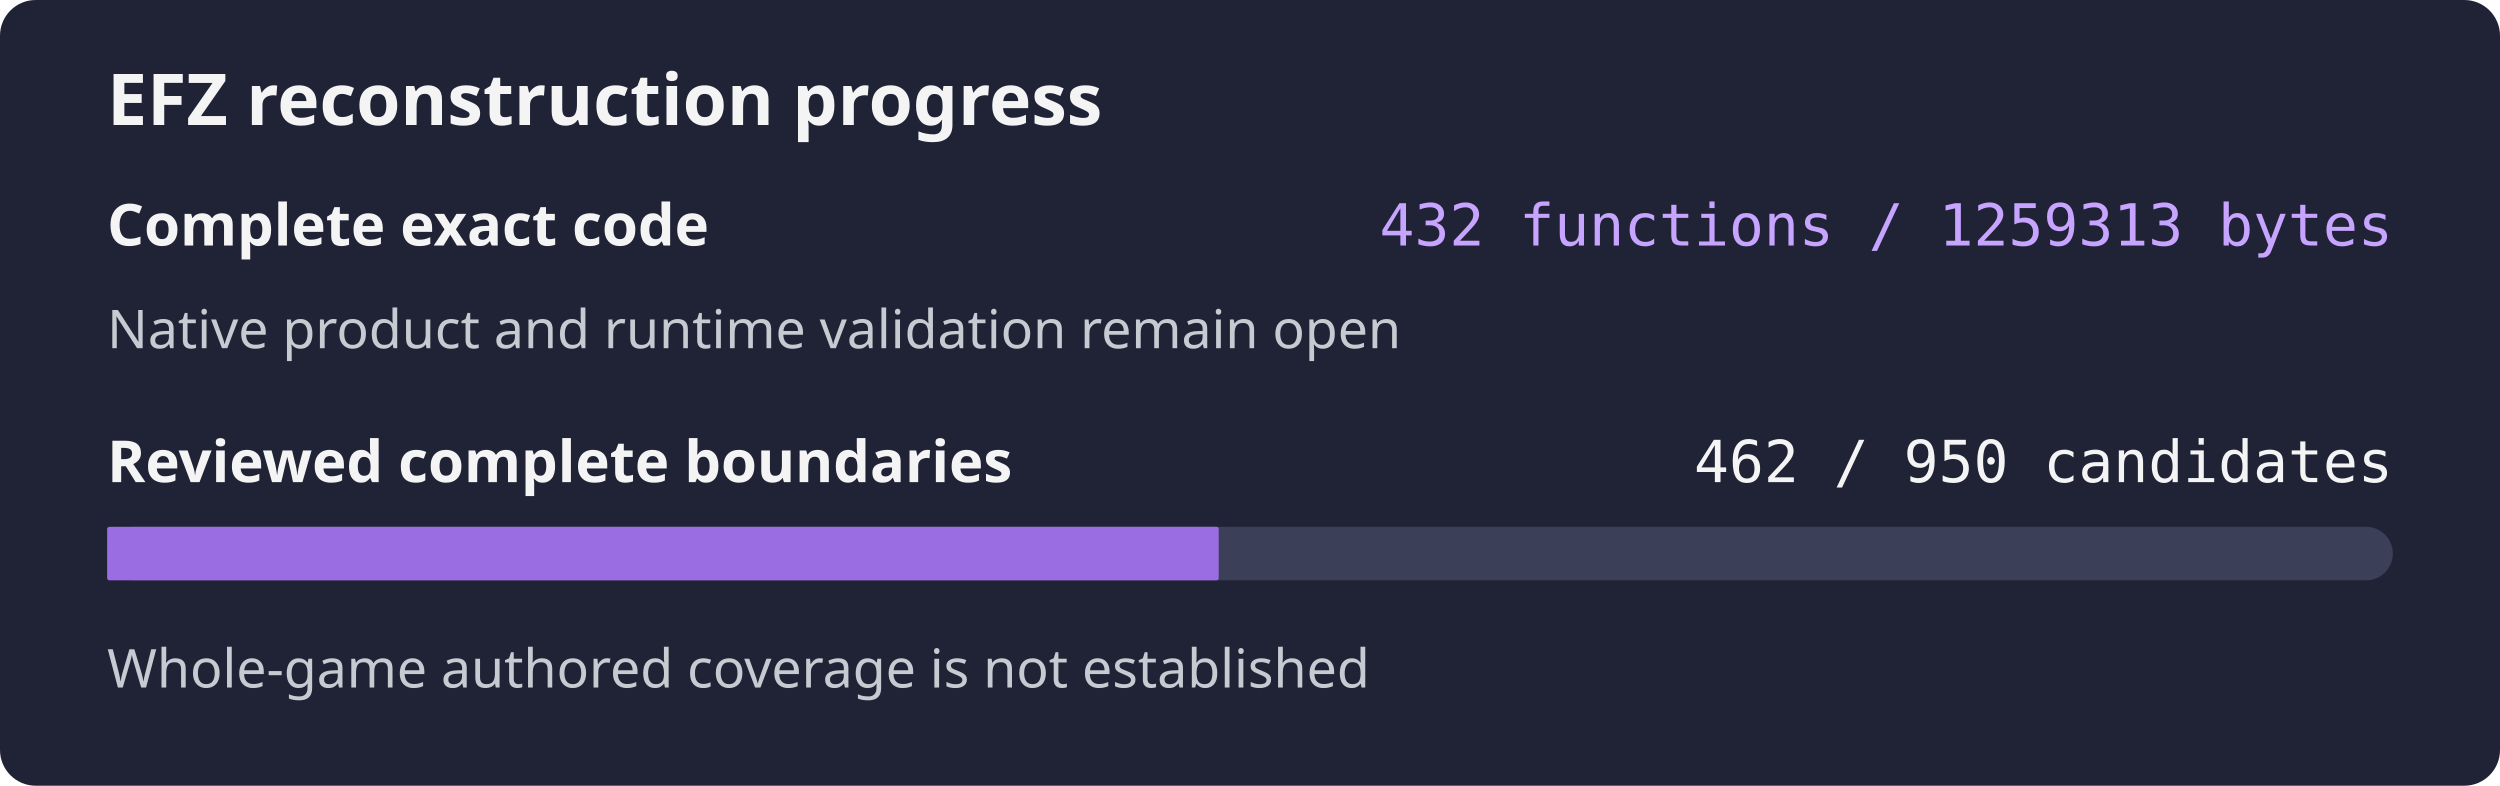
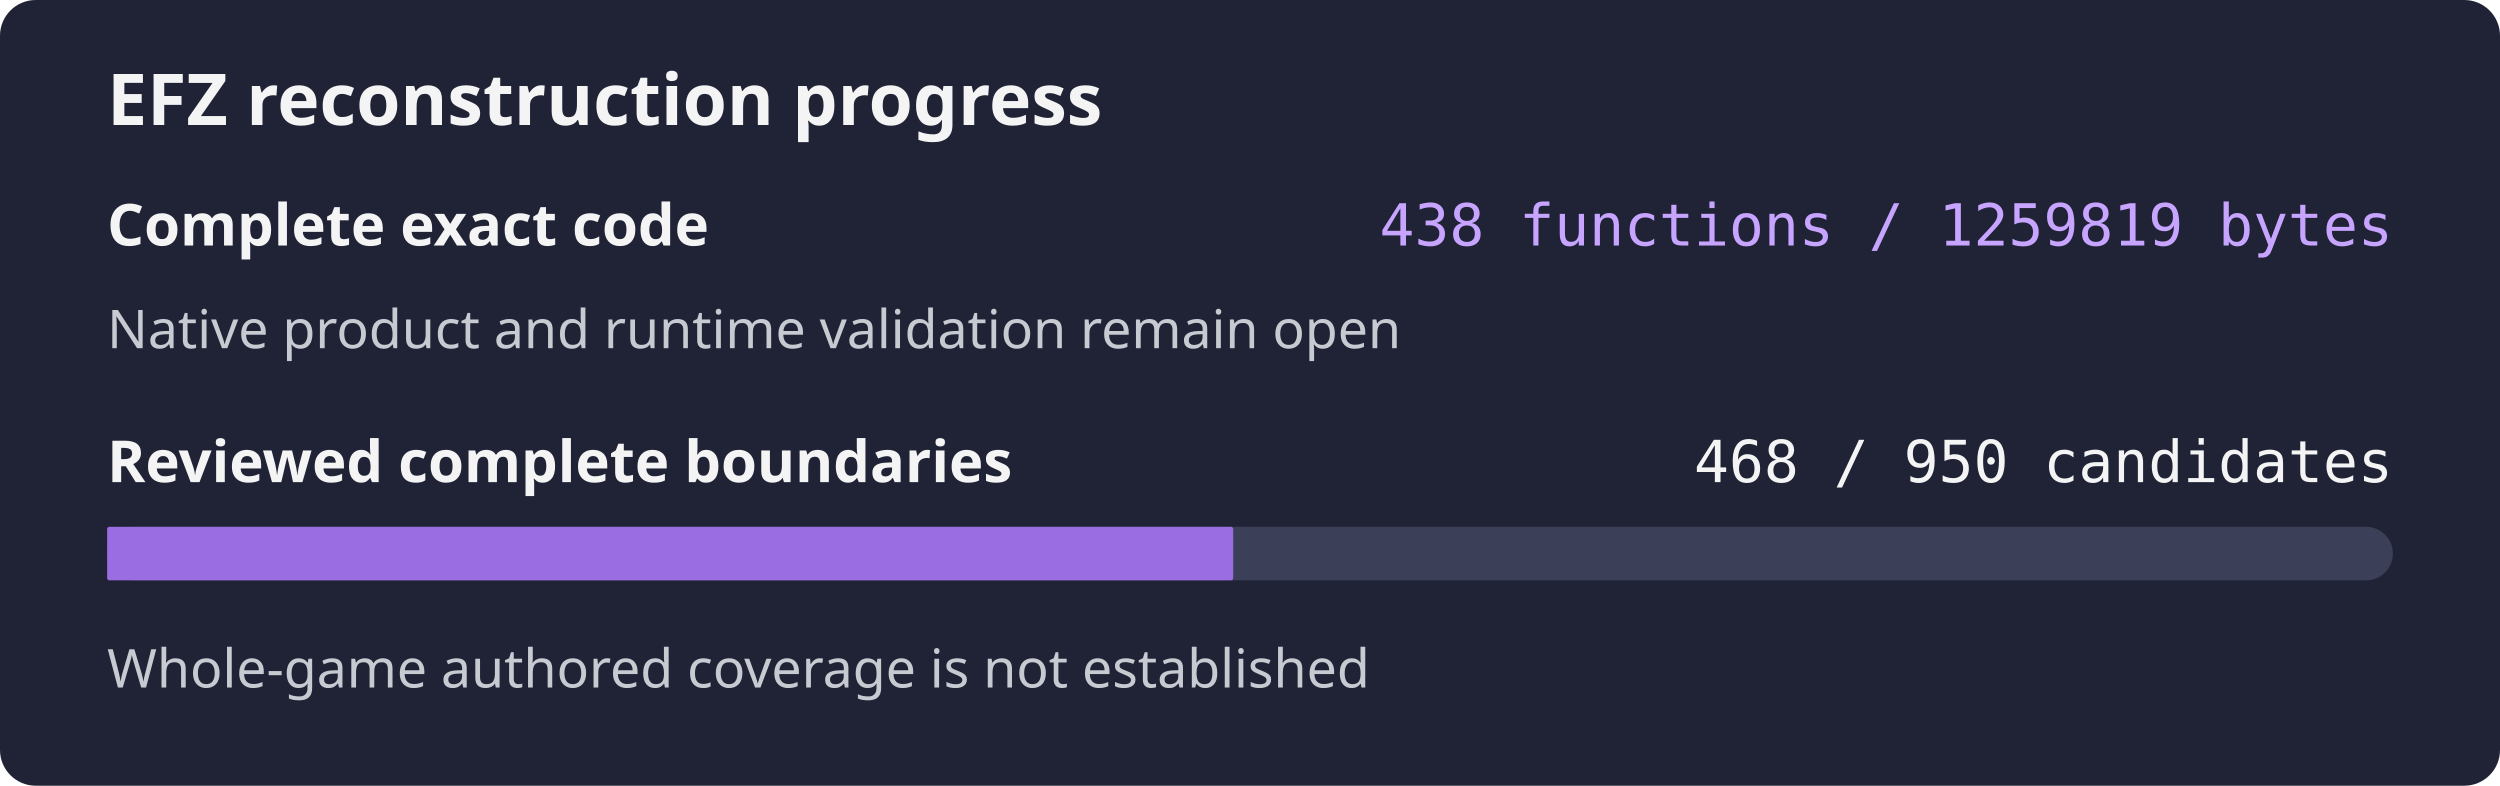
- <svg xmlns="http://www.w3.org/2000/svg" width="560" height="176" role="img" aria-label="EFZ reconstruction: 432 exact functions, 1259313 exact bytes; 462 reviewed boundaries out of 950 candidates">
+ <svg xmlns="http://www.w3.org/2000/svg" width="560" height="176" role="img" aria-label="EFZ reconstruction: 438 exact functions, 1259819 exact bytes; 468 reviewed boundaries out of 950 candidates">
  <rect width="560" height="176" rx="8" fill="#1f2335" />
  <text x="24" y="28" fill="#f4f4f5" font-family="sans-serif" font-size="16" font-weight="600">EFZ reconstruction progress</text>
  <text x="24" y="55" fill="#f4f4f5" font-family="sans-serif" font-size="13" font-weight="600">Complete exact code</text>
-   <text x="536" y="55" fill="#c7a4ff" text-anchor="end" font-family="monospace" font-size="13">432 functions / 1259313 bytes</text>
+   <text x="536" y="55" fill="#c7a4ff" text-anchor="end" font-family="monospace" font-size="13">438 functions / 1259819 bytes</text>
  <text x="24" y="78" fill="#c8cad2" font-family="sans-serif" font-size="12">Native product and runtime validation remain open</text>
  <text x="24" y="108" fill="#f4f4f5" font-family="sans-serif" font-size="13" font-weight="600">Reviewed complete boundaries</text>
-   <text x="536" y="108" fill="#f4f4f5" text-anchor="end" font-family="monospace" font-size="13">462 / 950 candidates</text>
+   <text x="536" y="108" fill="#f4f4f5" text-anchor="end" font-family="monospace" font-size="13">468 / 950 candidates</text>
  <rect x="24" y="118" width="512" height="12" rx="6" fill="#3b4058" />
-   <rect x="24" y="118" width="248.99" height="12" rx="0.5" fill="#9b6de3" />
+   <rect x="24" y="118" width="252.23" height="12" rx="0.5" fill="#9b6de3" />
  <text x="24" y="154" fill="#c8cad2" font-family="sans-serif" font-size="12">Whole-game authored coverage is not established</text>
</svg>
